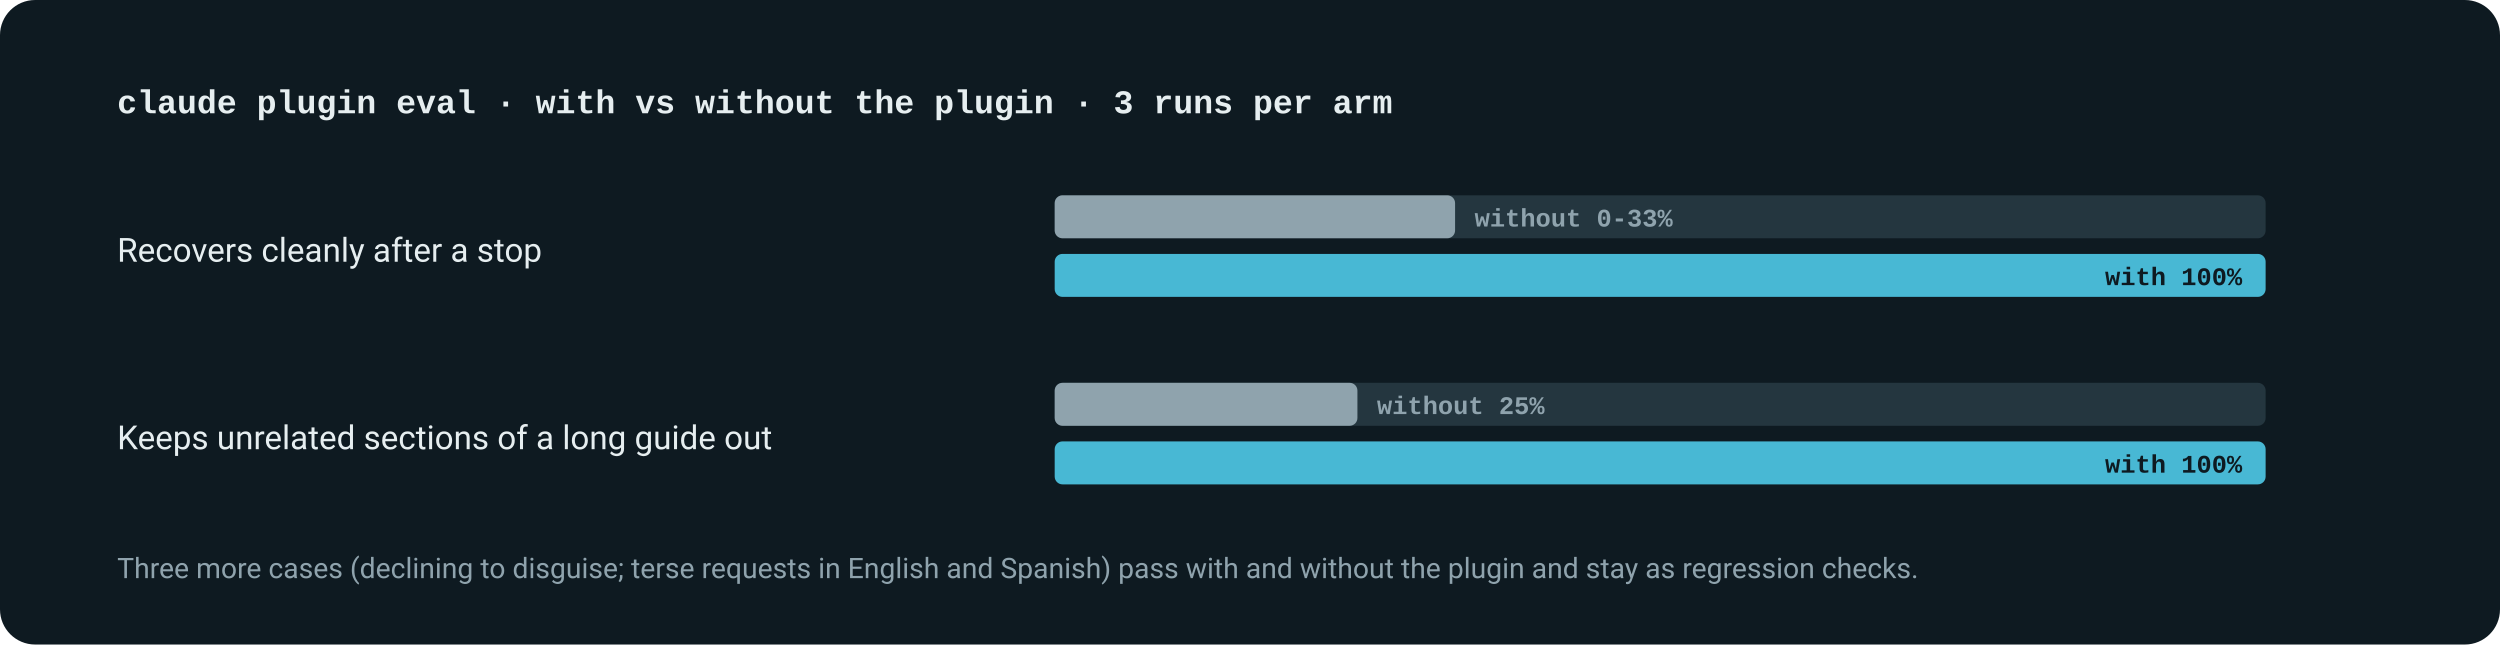
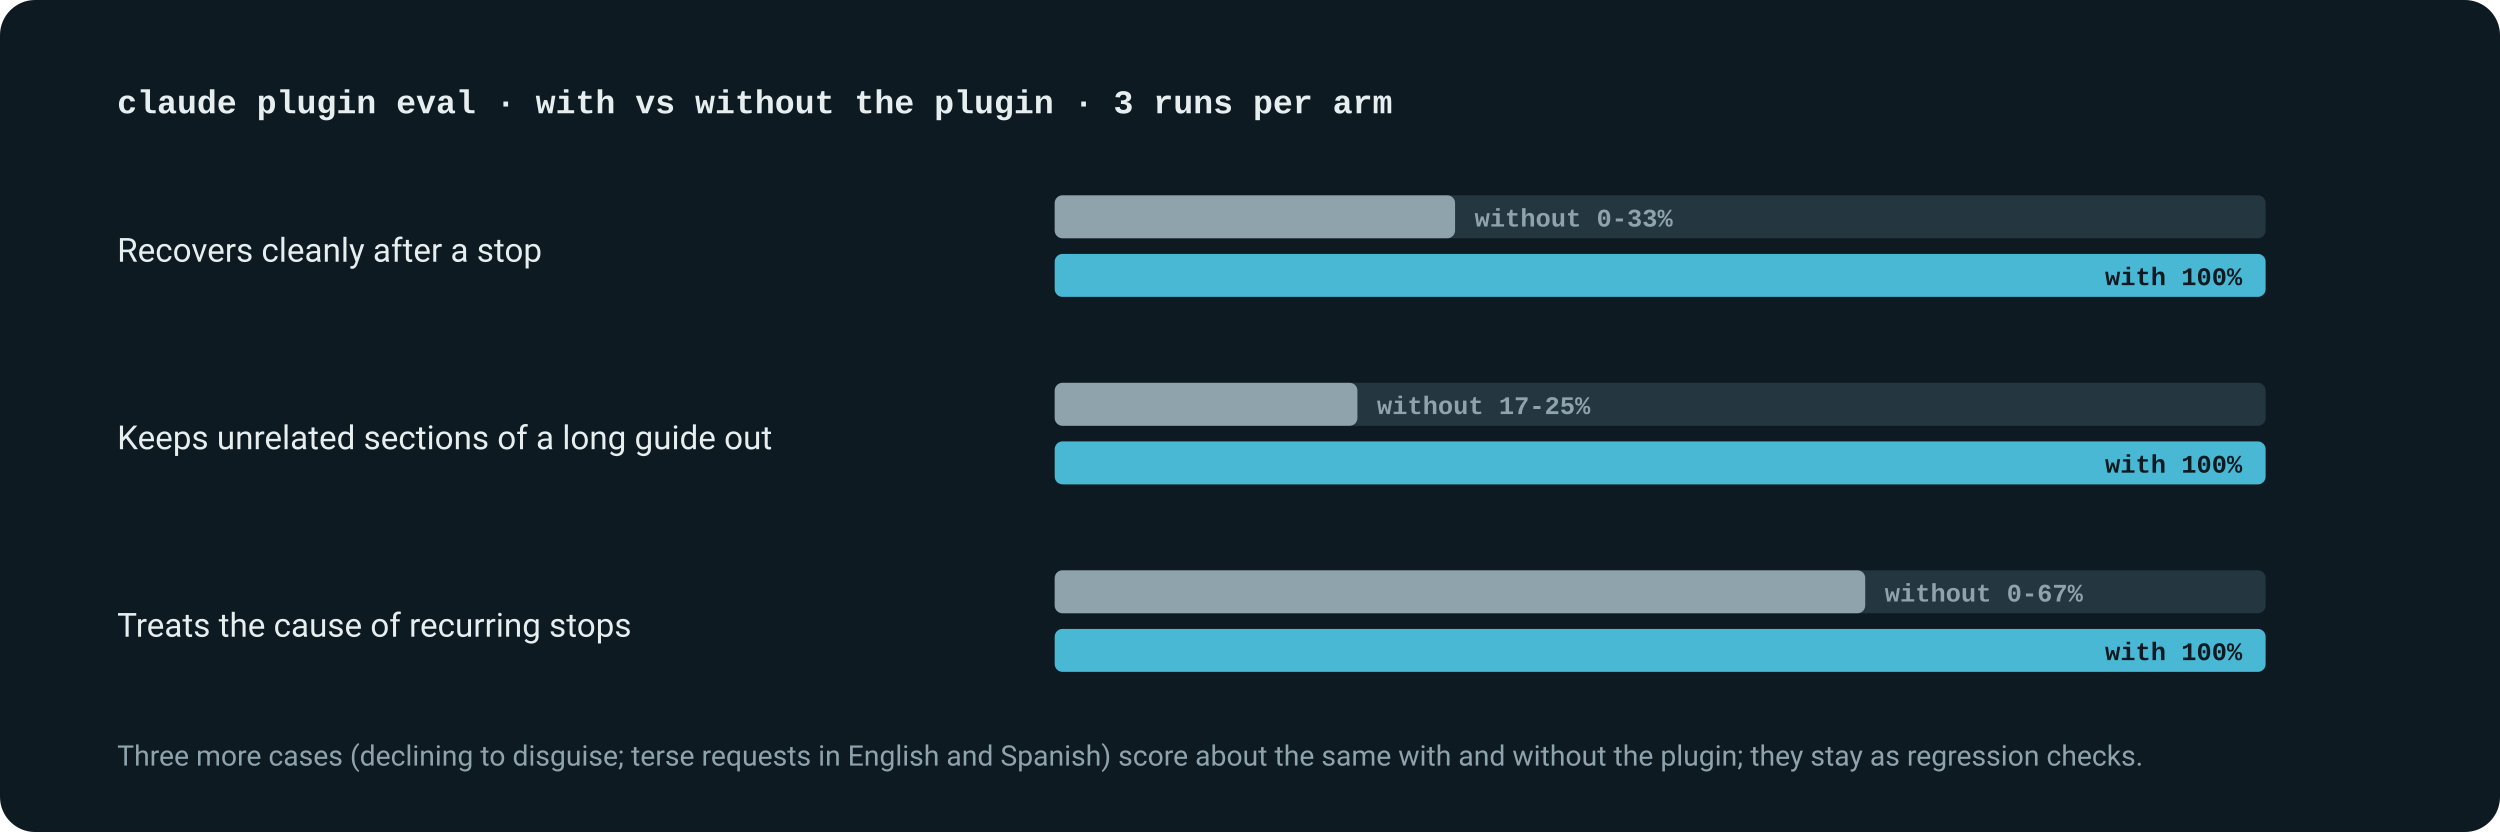
- <svg xmlns="http://www.w3.org/2000/svg" width="1280" height="330" viewBox="0 0 1280 330" role="img" aria-label="Eval results, 3 runs per arm. Recovers cleanly after a stop: without the plugin 0 to 33 percent, with it 100 percent. Keeps unrelated sections of a long guide out of the conversation: without 25 percent, with 100 percent.">
+ <svg xmlns="http://www.w3.org/2000/svg" width="1280" height="426" viewBox="0 0 1280 426" role="img" aria-label="Eval results, 3 runs per arm. Recovers cleanly after a stop: without the plugin 0 to 33 percent, with it 100 percent. Keeps unrelated sections of a long guide out of the conversation: without 17 to 25 percent, with 100 percent. Treats the cause of recurring stops: without 0 to 67 percent, with 100 percent.">
  <defs>
    <pattern id="h" width="8" height="8" patternUnits="userSpaceOnUse" patternTransform="rotate(45)">
      <rect width="8" height="8" fill="#3A2C16" />
      <line x1="0" y1="0" x2="0" y2="8" stroke="#E3A447" stroke-width="3" opacity=".5" />
    </pattern>
  </defs>
-   <rect width="1280" height="330" rx="18" fill="#0E1A21" />
+   <rect width="1280" height="426" rx="18" fill="#0E1A21" />
  <text x="60" y="58" font-family="ui-monospace,SFMono-Regular,Menlo,Consolas,'Liberation Mono',monospace" font-size="17" font-weight="700" fill="#E6EEF0" text-anchor="start">claude plugin eval  ·  with vs without the plugin  ·  3 runs per arm</text>
  <text x="60" y="134" font-family="system-ui,-apple-system,'Segoe UI',Roboto,Helvetica,Arial,sans-serif" font-size="17" font-weight="400" fill="#E6EEF0" text-anchor="start">Recovers cleanly after a stop</text>
  <rect x="540" y="100" width="620" height="22" rx="4" fill="#24363F" />
  <rect x="540" y="100" width="205" height="22" rx="4" fill="#8FA3AD" />
  <text x="755" y="116" font-family="ui-monospace,SFMono-Regular,Menlo,Consolas,'Liberation Mono',monospace" font-size="13" font-weight="600" fill="#8FA3AD" text-anchor="start">without  0-33%</text>
  <rect x="540" y="130" width="620" height="22" rx="4" fill="#48B8D4" />
  <text x="1148" y="146" font-family="ui-monospace,SFMono-Regular,Menlo,Consolas,'Liberation Mono',monospace" font-size="13" font-weight="700" fill="#0E1A21" text-anchor="end">with  100%</text>
  <text x="60" y="230" font-family="system-ui,-apple-system,'Segoe UI',Roboto,Helvetica,Arial,sans-serif" font-size="17" font-weight="400" fill="#E6EEF0" text-anchor="start">Keeps unrelated sections of a long guide out</text>
  <rect x="540" y="196" width="620" height="22" rx="4" fill="#24363F" />
  <rect x="540" y="196" width="155" height="22" rx="4" fill="#8FA3AD" />
-   <text x="705" y="212" font-family="ui-monospace,SFMono-Regular,Menlo,Consolas,'Liberation Mono',monospace" font-size="13" font-weight="600" fill="#8FA3AD" text-anchor="start">without  25%</text>
+   <text x="705" y="212" font-family="ui-monospace,SFMono-Regular,Menlo,Consolas,'Liberation Mono',monospace" font-size="13" font-weight="600" fill="#8FA3AD" text-anchor="start">without  17-25%</text>
  <rect x="540" y="226" width="620" height="22" rx="4" fill="#48B8D4" />
  <text x="1148" y="242" font-family="ui-monospace,SFMono-Regular,Menlo,Consolas,'Liberation Mono',monospace" font-size="13" font-weight="700" fill="#0E1A21" text-anchor="end">with  100%</text>
-   <text x="60" y="296" font-family="system-ui,-apple-system,'Segoe UI',Roboto,Helvetica,Arial,sans-serif" font-size="14.5" font-weight="400" fill="#8FA3AD" text-anchor="start">Three more cases (declining to disguise; terse requests in English and Spanish) pass with and without the plugin and stay as regression checks.</text>
+   <text x="60" y="326" font-family="system-ui,-apple-system,'Segoe UI',Roboto,Helvetica,Arial,sans-serif" font-size="17" font-weight="400" fill="#E6EEF0" text-anchor="start">Treats the cause of recurring stops</text>
+   <rect x="540" y="292" width="620" height="22" rx="4" fill="#24363F" />
+   <rect x="540" y="292" width="415" height="22" rx="4" fill="#8FA3AD" />
+   <text x="965" y="308" font-family="ui-monospace,SFMono-Regular,Menlo,Consolas,'Liberation Mono',monospace" font-size="13" font-weight="600" fill="#8FA3AD" text-anchor="start">without  0-67%</text>
+   <rect x="540" y="322" width="620" height="22" rx="4" fill="#48B8D4" />
+   <text x="1148" y="338" font-family="ui-monospace,SFMono-Regular,Menlo,Consolas,'Liberation Mono',monospace" font-size="13" font-weight="700" fill="#0E1A21" text-anchor="end">with  100%</text>
+   <text x="60" y="392" font-family="system-ui,-apple-system,'Segoe UI',Roboto,Helvetica,Arial,sans-serif" font-size="14.5" font-weight="400" fill="#8FA3AD" text-anchor="start">Three more cases (declining to disguise; terse requests in English and Spanish) score about the same with and without the plugin; they stay as regression checks.</text>
</svg>
